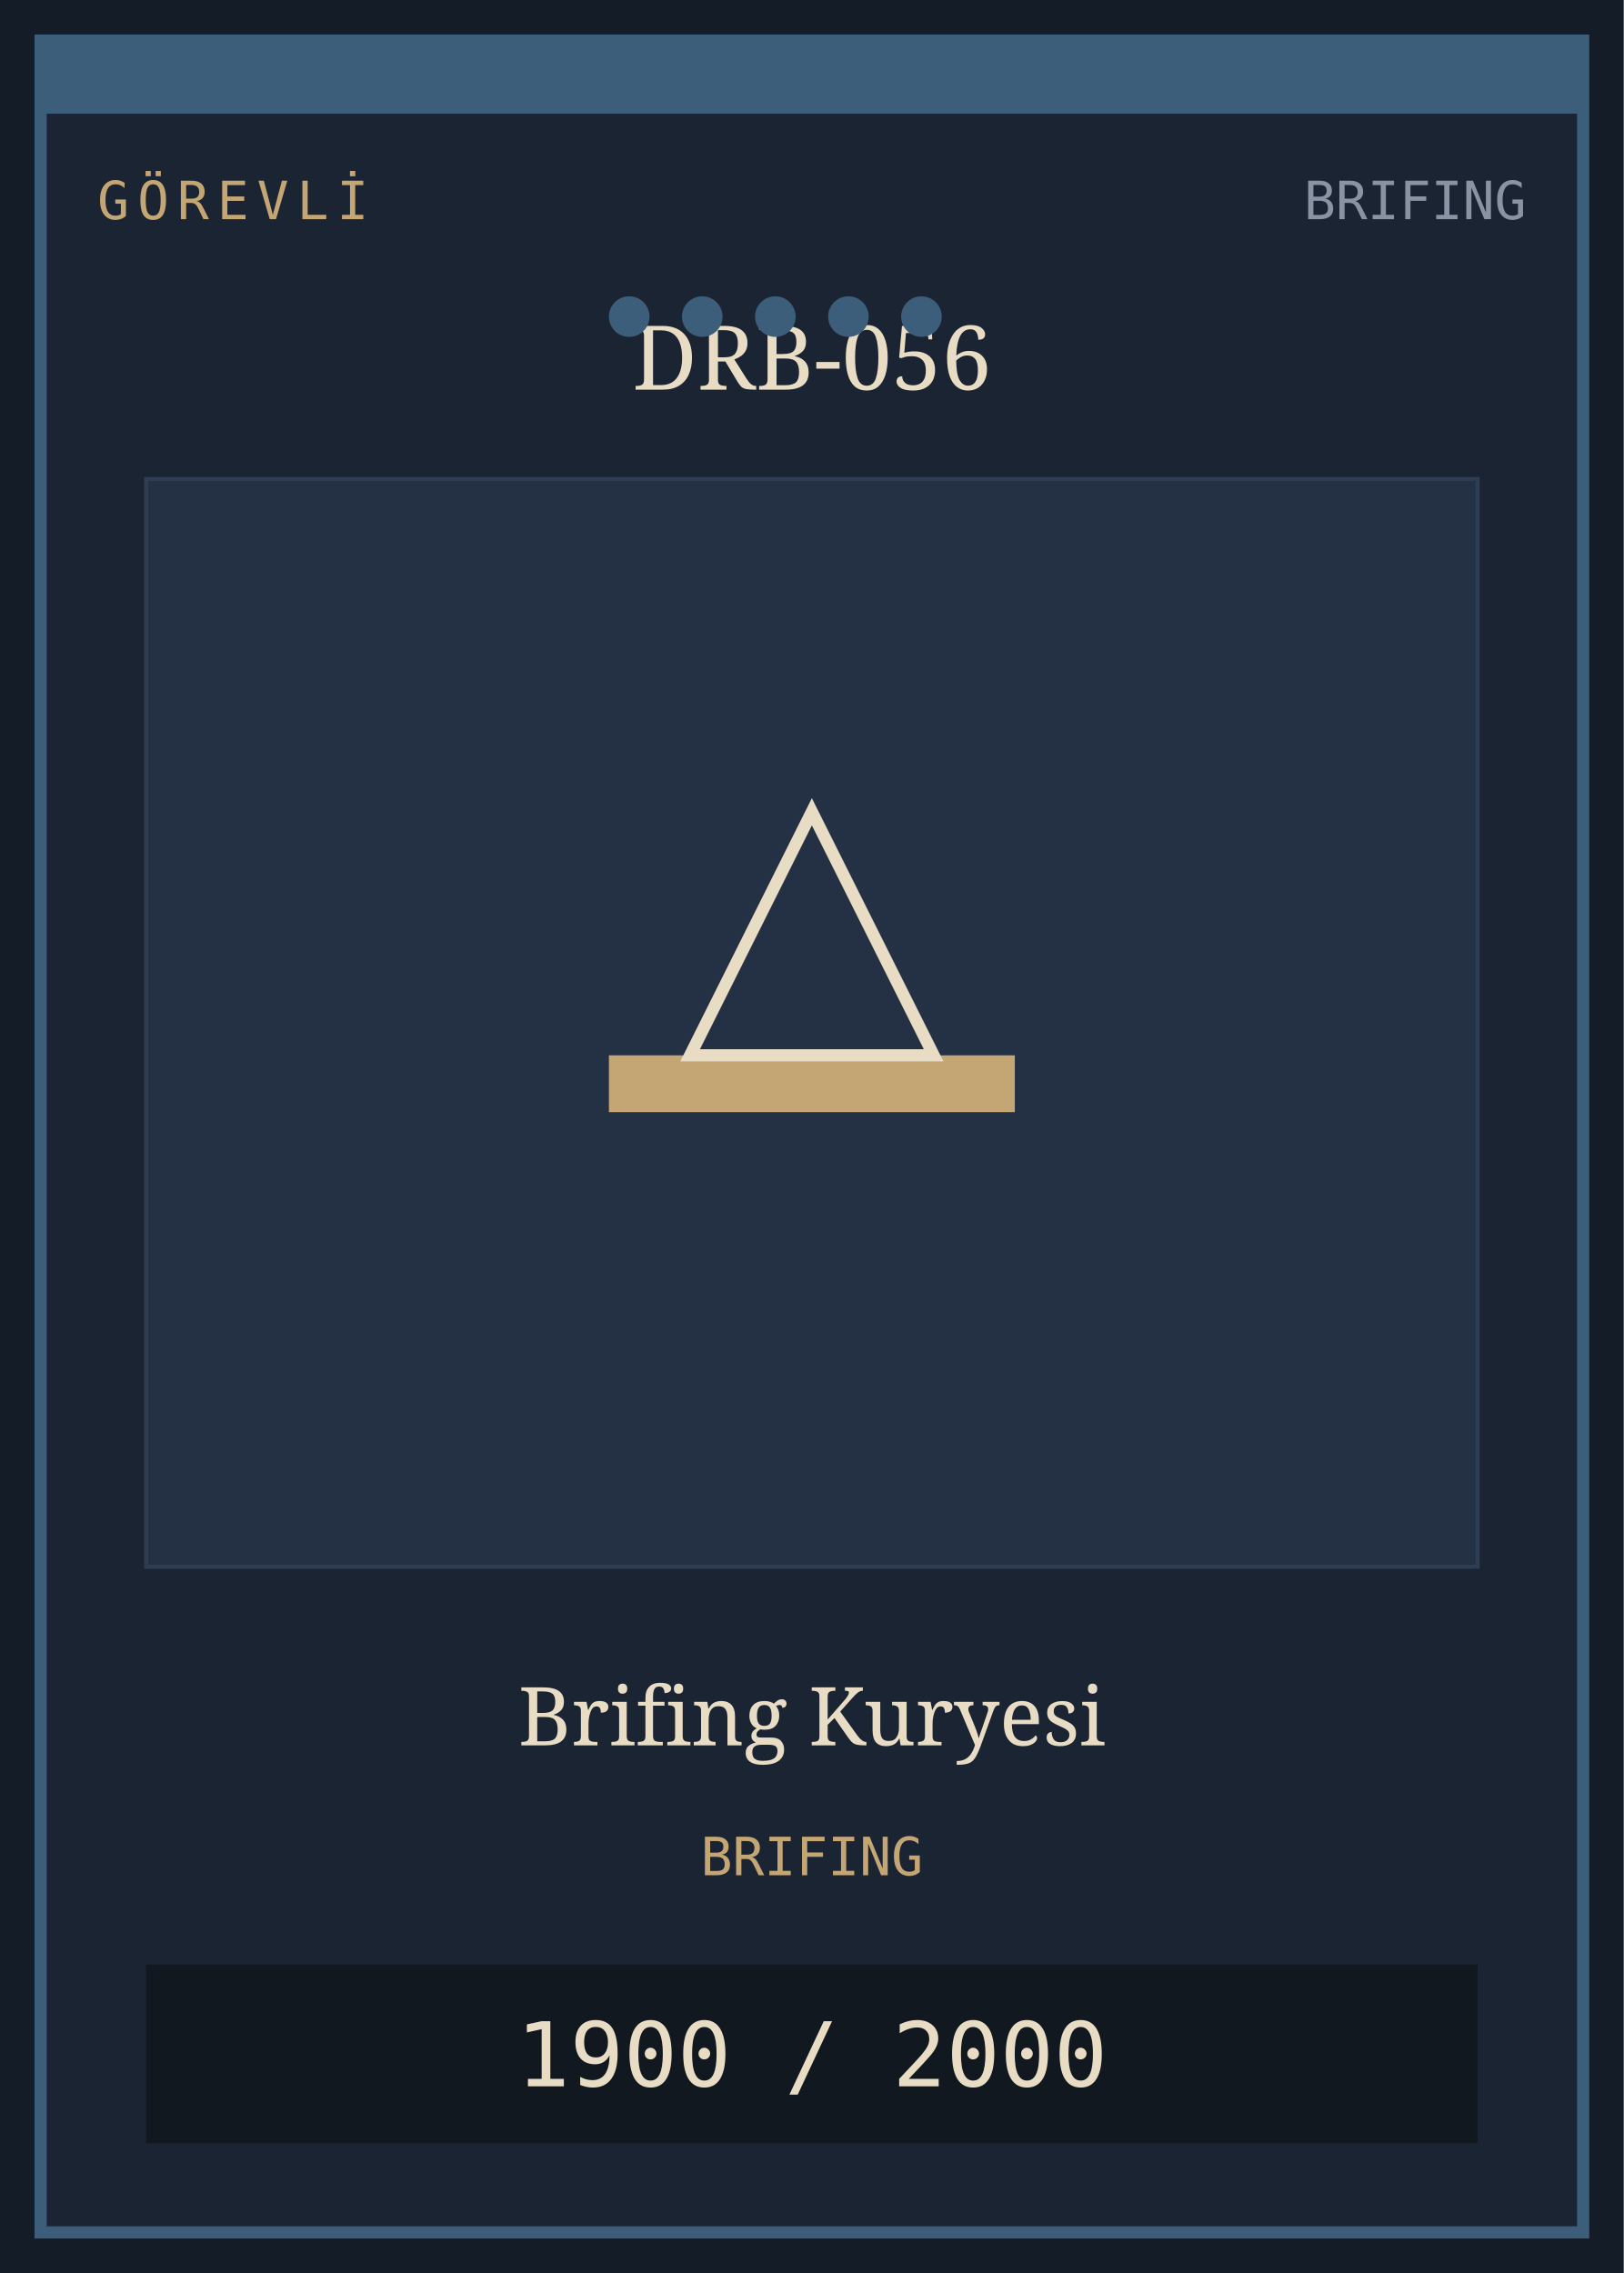
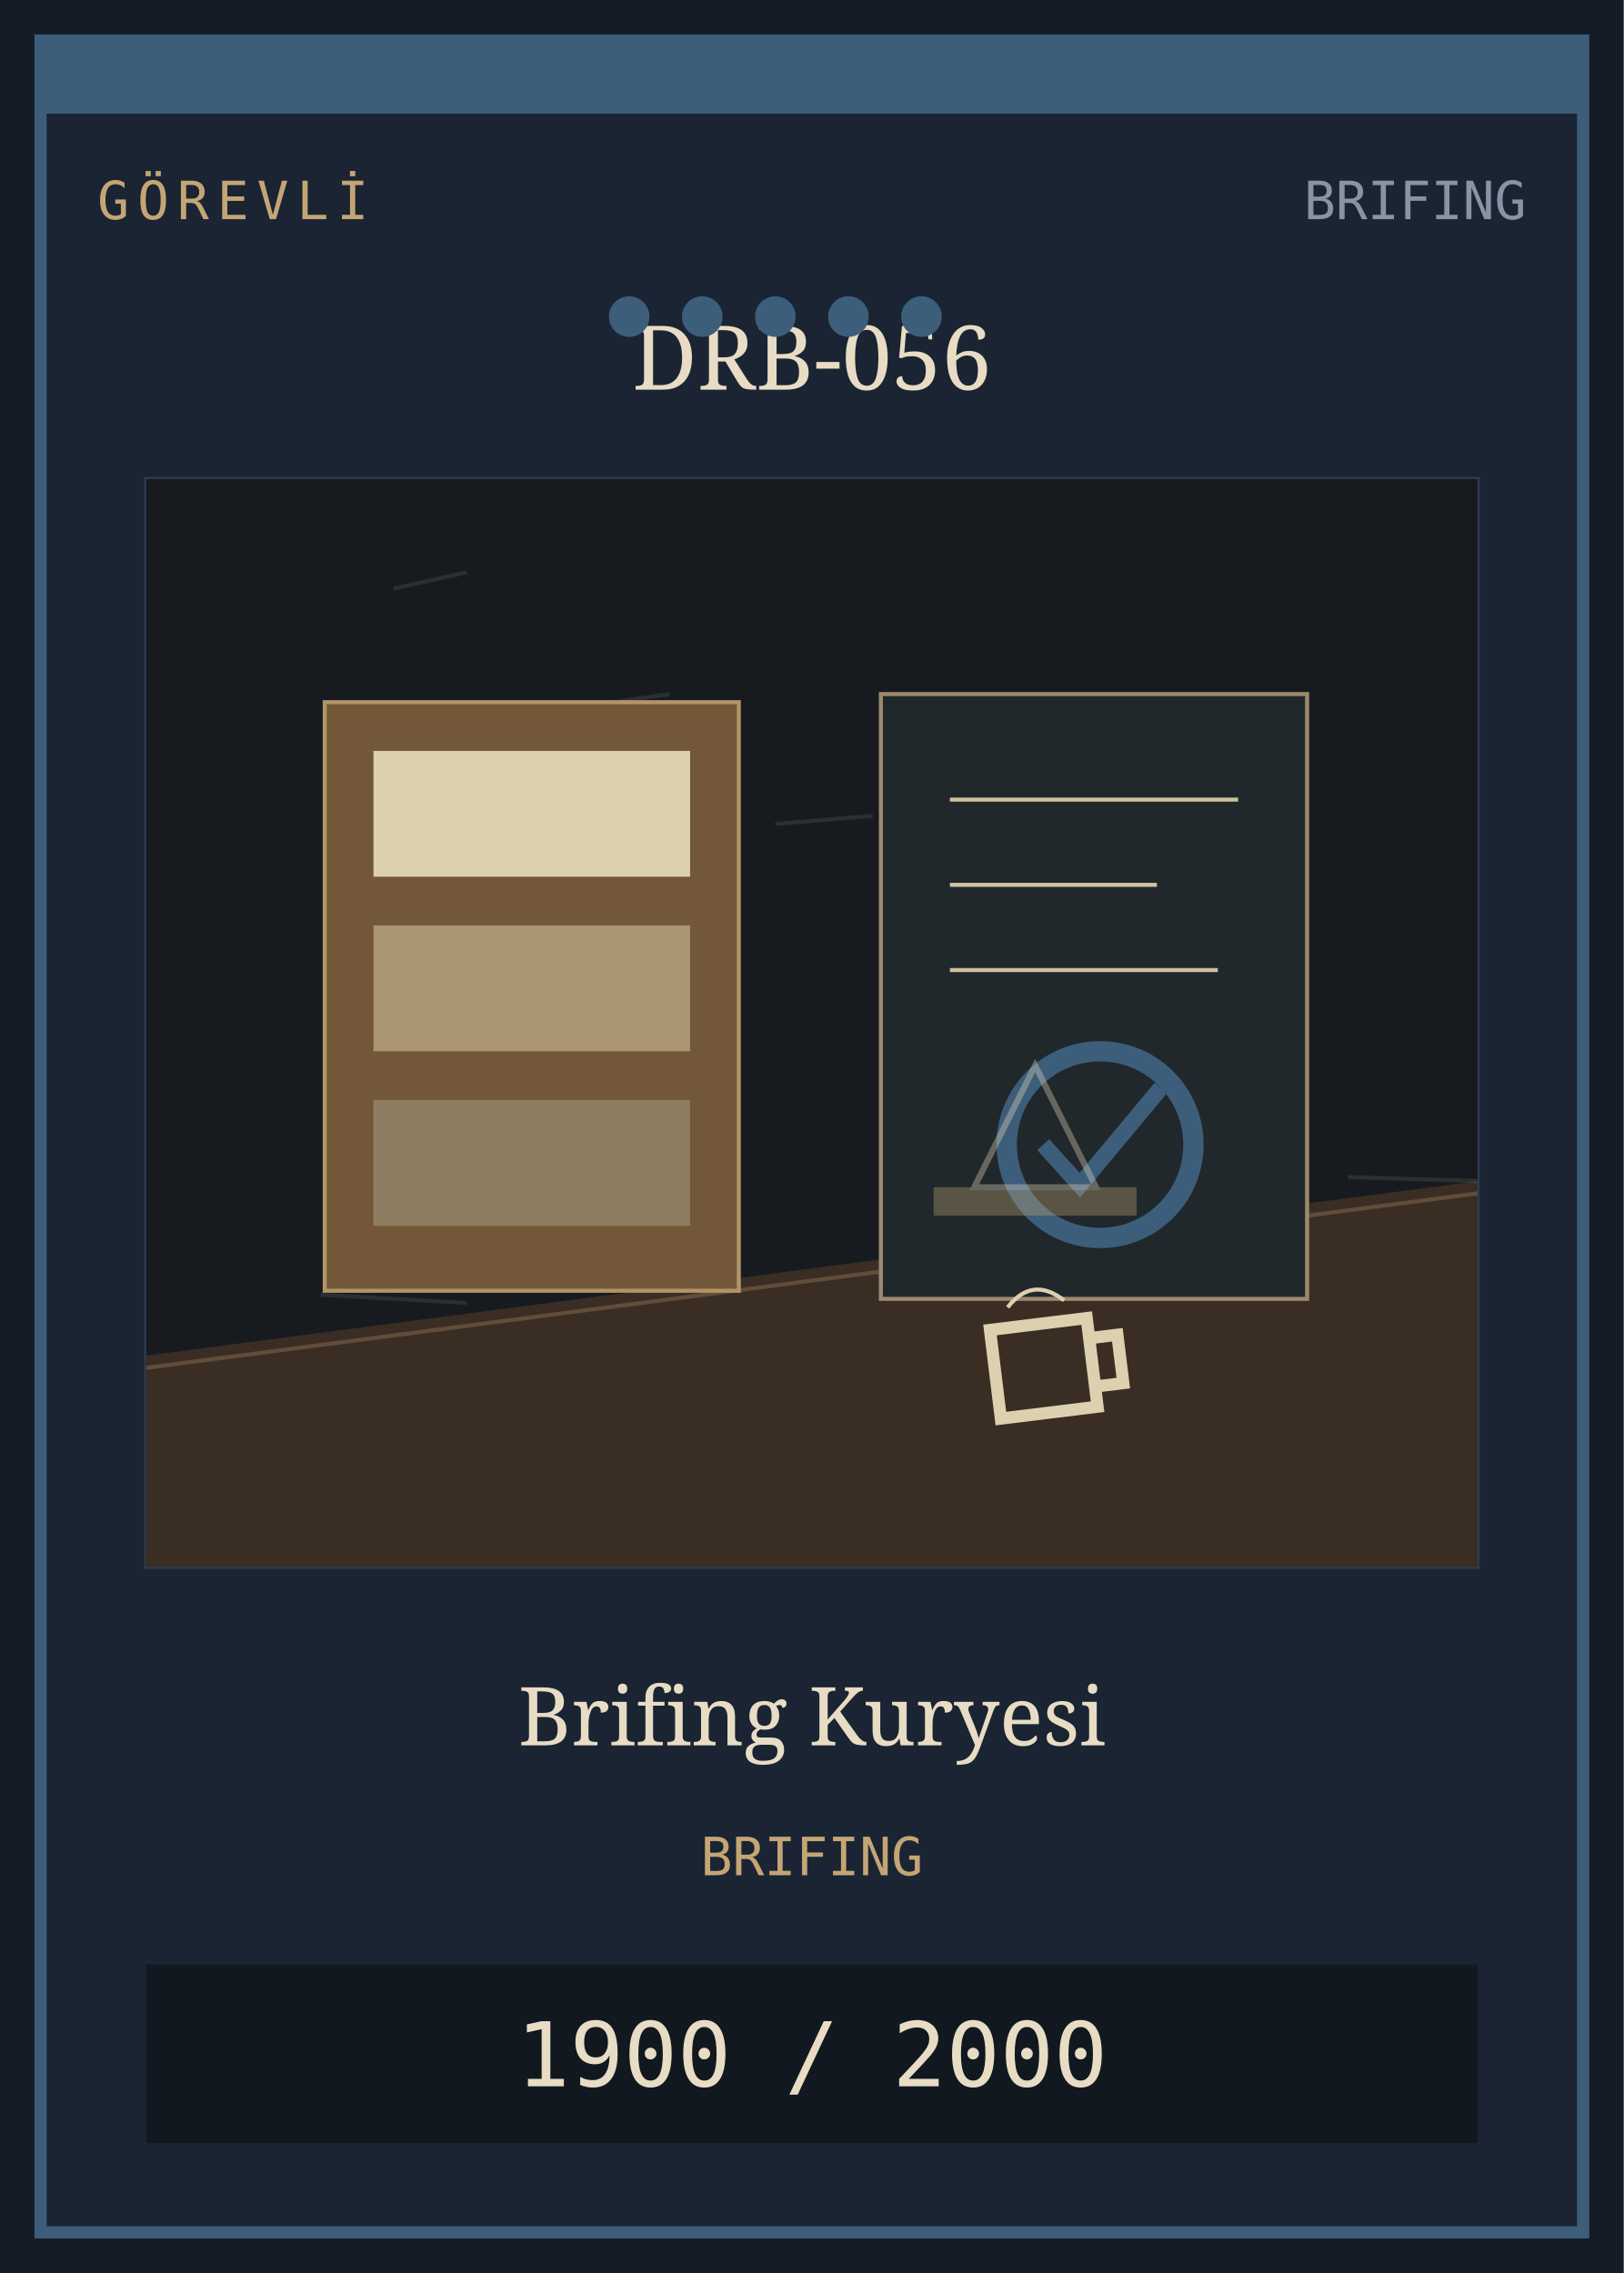
<svg xmlns="http://www.w3.org/2000/svg" viewBox="0 0 400 560" width="400" height="560">
+   <defs>
+     <clipPath id="scene">
+       <rect x="36" y="118" width="328" height="268" />
+     </clipPath>
+   </defs>
  <rect width="400" height="560" fill="#141c28" />
  <rect x="10" y="10" width="380" height="540" fill="#1a2433" stroke="#3d5e7a" stroke-width="3" />
  <rect x="10" y="10" width="380" height="18" fill="#3d5e7a" />
  <text x="24" y="54" fill="#c4a574" font-family="ui-monospace,monospace" font-size="13" letter-spacing="2">GÖREVLİ</text>
  <text x="376" y="54" text-anchor="end" fill="#8a93a3" font-family="ui-monospace,monospace" font-size="13">BRIFING</text>
  <text x="200" y="96" text-anchor="middle" fill="#e8dcc4" font-family="Georgia,serif" font-size="22">DRB-056</text>
  <circle cx="155" cy="78" r="5" fill="#3d5e7a" />
  <circle cx="173" cy="78" r="5" fill="#3d5e7a" />
  <circle cx="191" cy="78" r="5" fill="#3d5e7a" />
  <circle cx="209" cy="78" r="5" fill="#3d5e7a" />
  <circle cx="227" cy="78" r="5" fill="#3d5e7a" />
  <rect x="36" y="118" width="328" height="268" fill="#243044" stroke="#2e3d52" stroke-width="1" />
-   <rect x="150" y="260" width="100" height="14" fill="#c4a574" />
-   <polygon points="170,260 200,200 230,260" fill="none" stroke="#e8dcc4" stroke-width="3" />
+   <g clip-path="url(#scene)">
+     <rect x="36" y="118" width="328" height="268" fill="#171b20" />
+     <path d="M36 334 L364 291 V386 H36Z" fill="#3a2d24" />
+     <path d="M36 337 L364 294" stroke="#8f7355" opacity=".45" />
+     <path d="M97 145 l18 -4" stroke="#eadfbe" opacity=".10" />
+     <path d="M144 174 l21 -3" stroke="#eadfbe" opacity=".10" />
+     <path d="M191 203 l24 -2" stroke="#eadfbe" opacity=".10" />
+     <path d="M238 232 l27 -1" stroke="#eadfbe" opacity=".10" />
+     <path d="M285 261 l30 0" stroke="#eadfbe" opacity=".10" />
+     <path d="M332 290 l33 1" stroke="#eadfbe" opacity=".10" />
+     <path d="M79 319 l36 2" stroke="#eadfbe" opacity=".10" />
+     <path d="M80 173h102v145H80Z" fill="#725738" stroke="#b39468" />
+     <path d="M92 185h78v31H92Z" fill="#ddd0ae" />
+     <path d="M92 228h78v31H92Z" fill="#aa9673" />
+     <path d="M92 271h78v31H92Z" fill="#8f7d62" />
+     <path d="M217 171h105v149H217Z" fill="#20282b" stroke="#9c896d" />
+     <path d="M234 197h71M234 218h51M234 239h66" stroke="#d0c19d" />
+     <circle cx="271" cy="282" r="23" fill="none" stroke="#3d5e7a" stroke-width="5" />
+     <path d="M257 282l9 10 20-24" fill="none" stroke="#3d5e7a" stroke-width="4" />
+     <g transform="translate(258 336) rotate(-7)">
+       <path d="M-13-10h24v22h-24zM11-5h7v12h-7" fill="none" stroke="#ddd0ae" stroke-width="3" />
+       <path d="M-8-15q7-7 14 0" fill="none" stroke="#ddd0ae" />
+     </g>
+     <g opacity=".35" transform="scale(.5) translate(310 325)">
+       <rect x="150" y="260" width="100" height="14" fill="#c4a574" />
+       <polygon points="170,260 200,200 230,260" fill="none" stroke="#e8dcc4" stroke-width="3" />
+     </g>
+   </g>
  <text x="200" y="430" text-anchor="middle" fill="#e8dcc4" font-family="Georgia,serif" font-size="20">Brifing Kuryesi</text>
  <text x="200" y="462" text-anchor="middle" fill="#c4a574" font-family="ui-monospace,monospace" font-size="13">BRIFING</text>
  <rect x="36" y="484" width="328" height="44" fill="#121820" />
  <text x="200" y="514" text-anchor="middle" fill="#e8dcc4" font-family="ui-monospace,monospace" font-size="22">1900 / 2000</text>
</svg>
